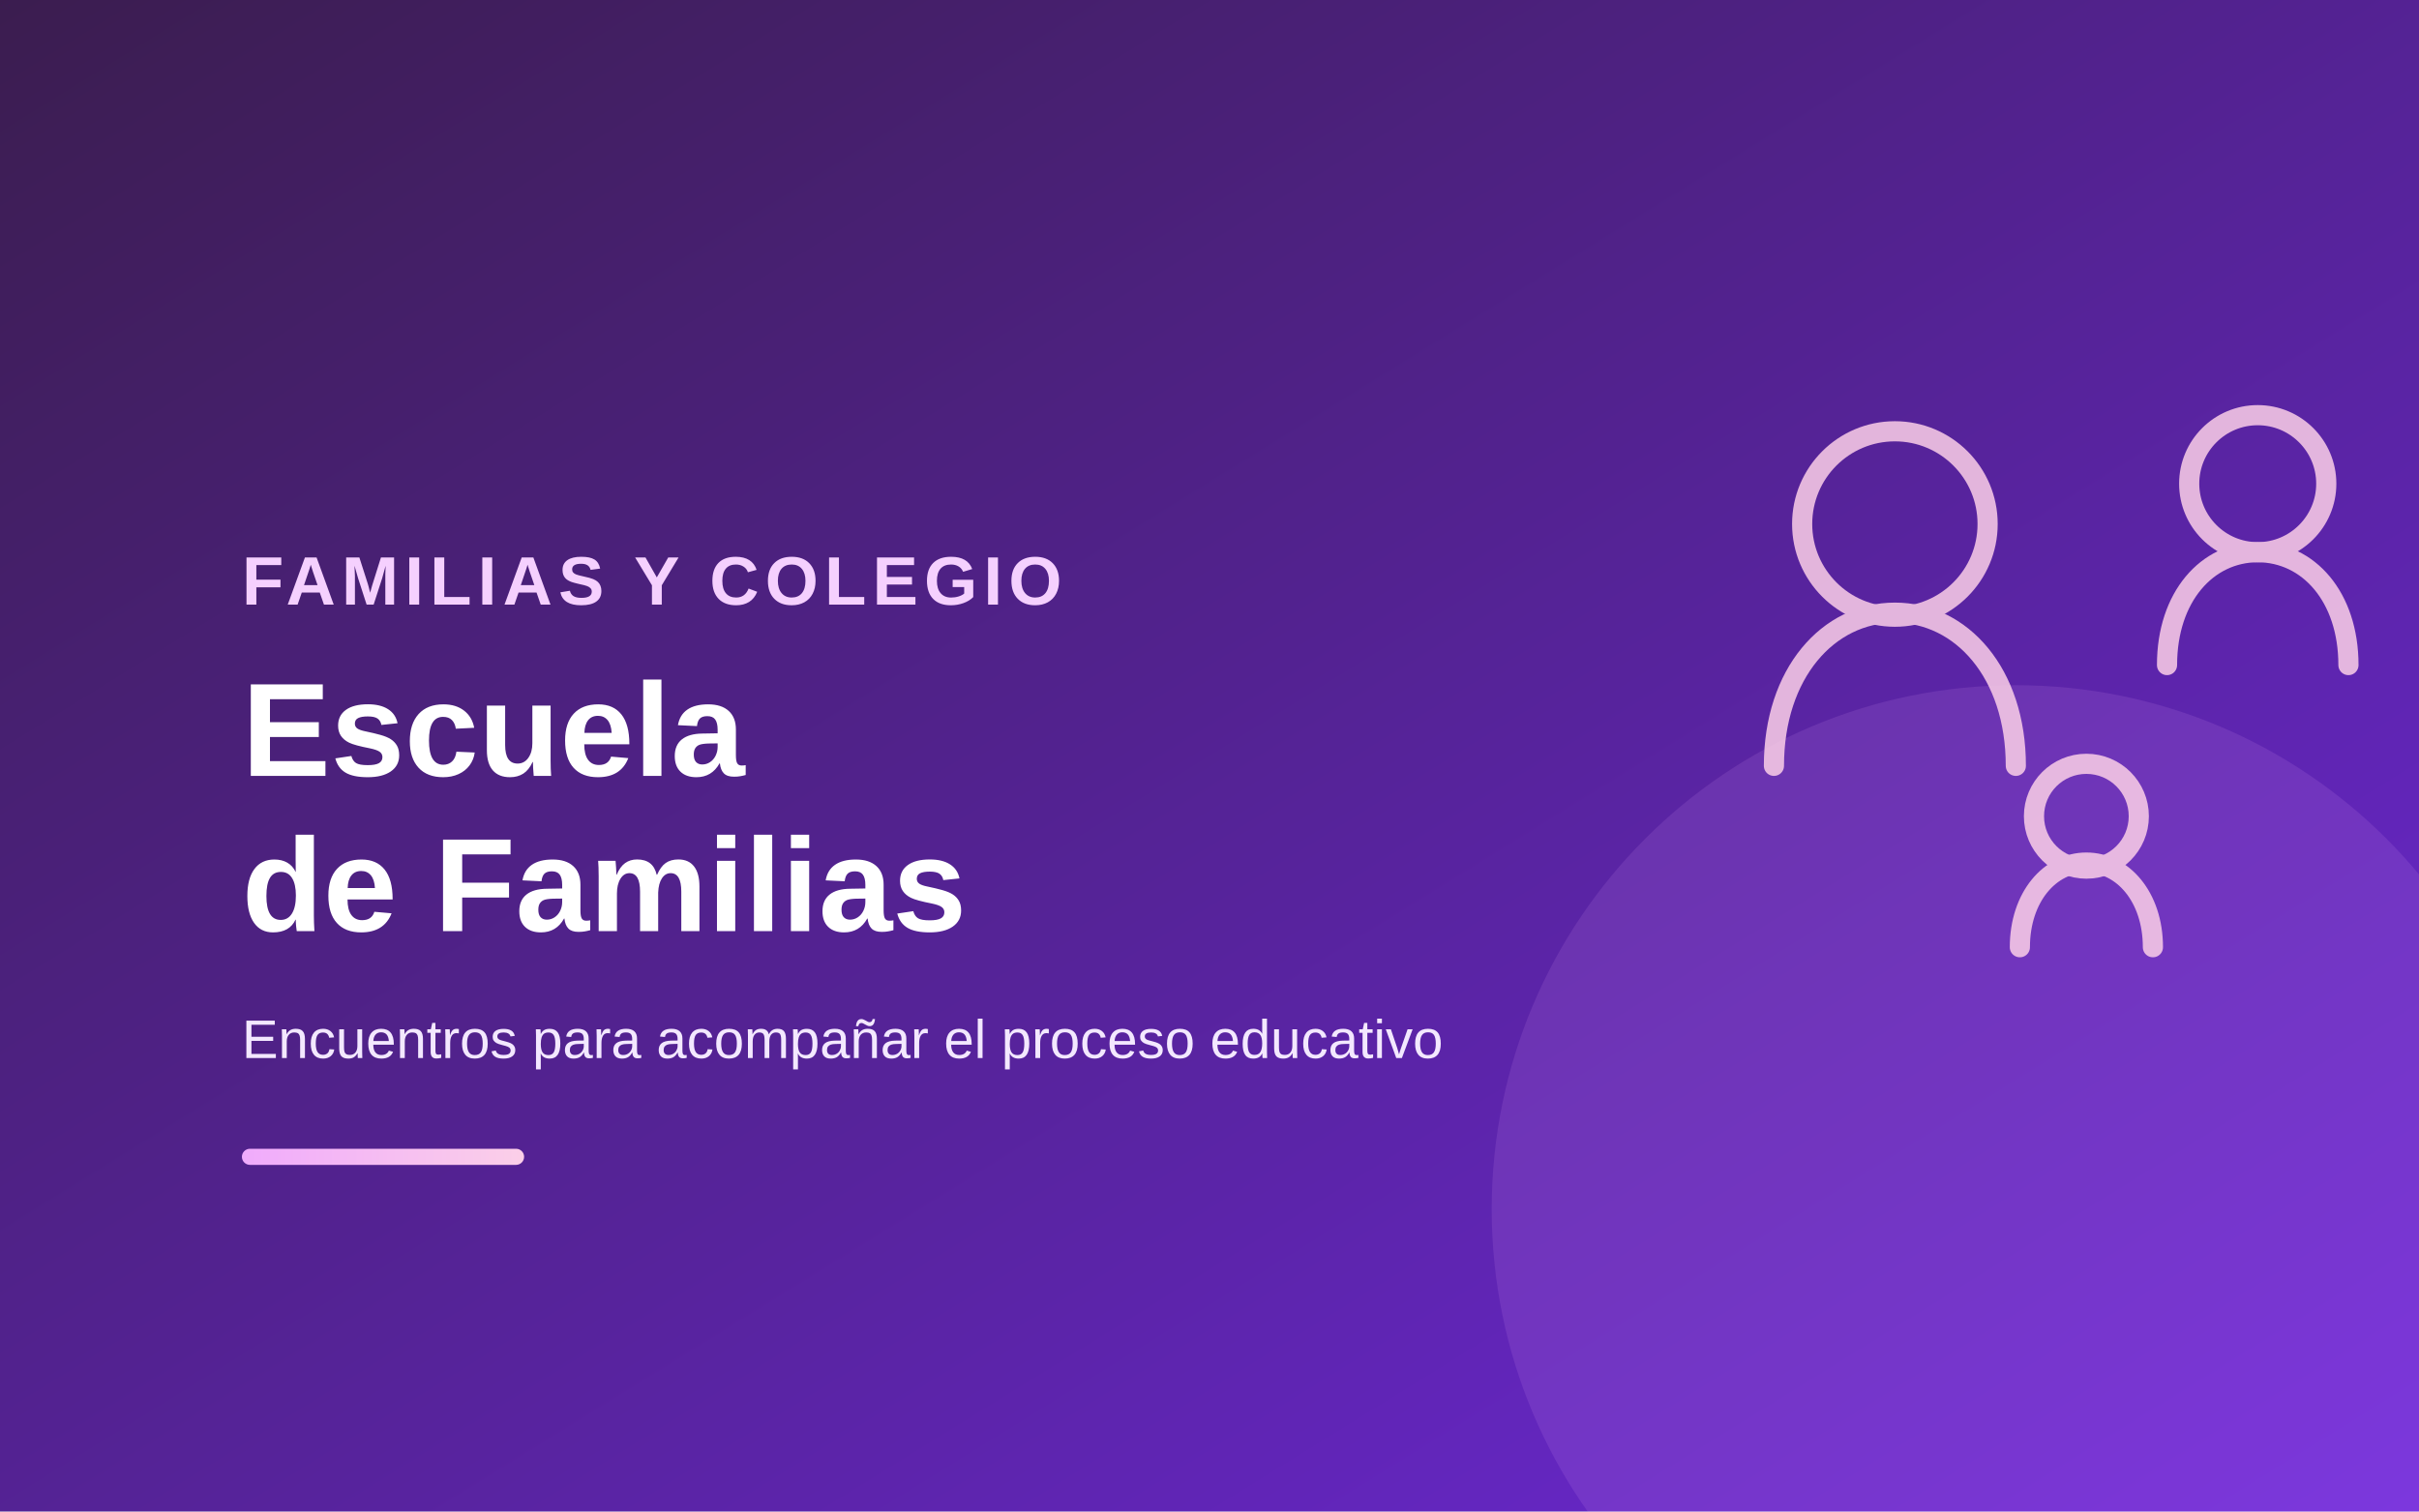
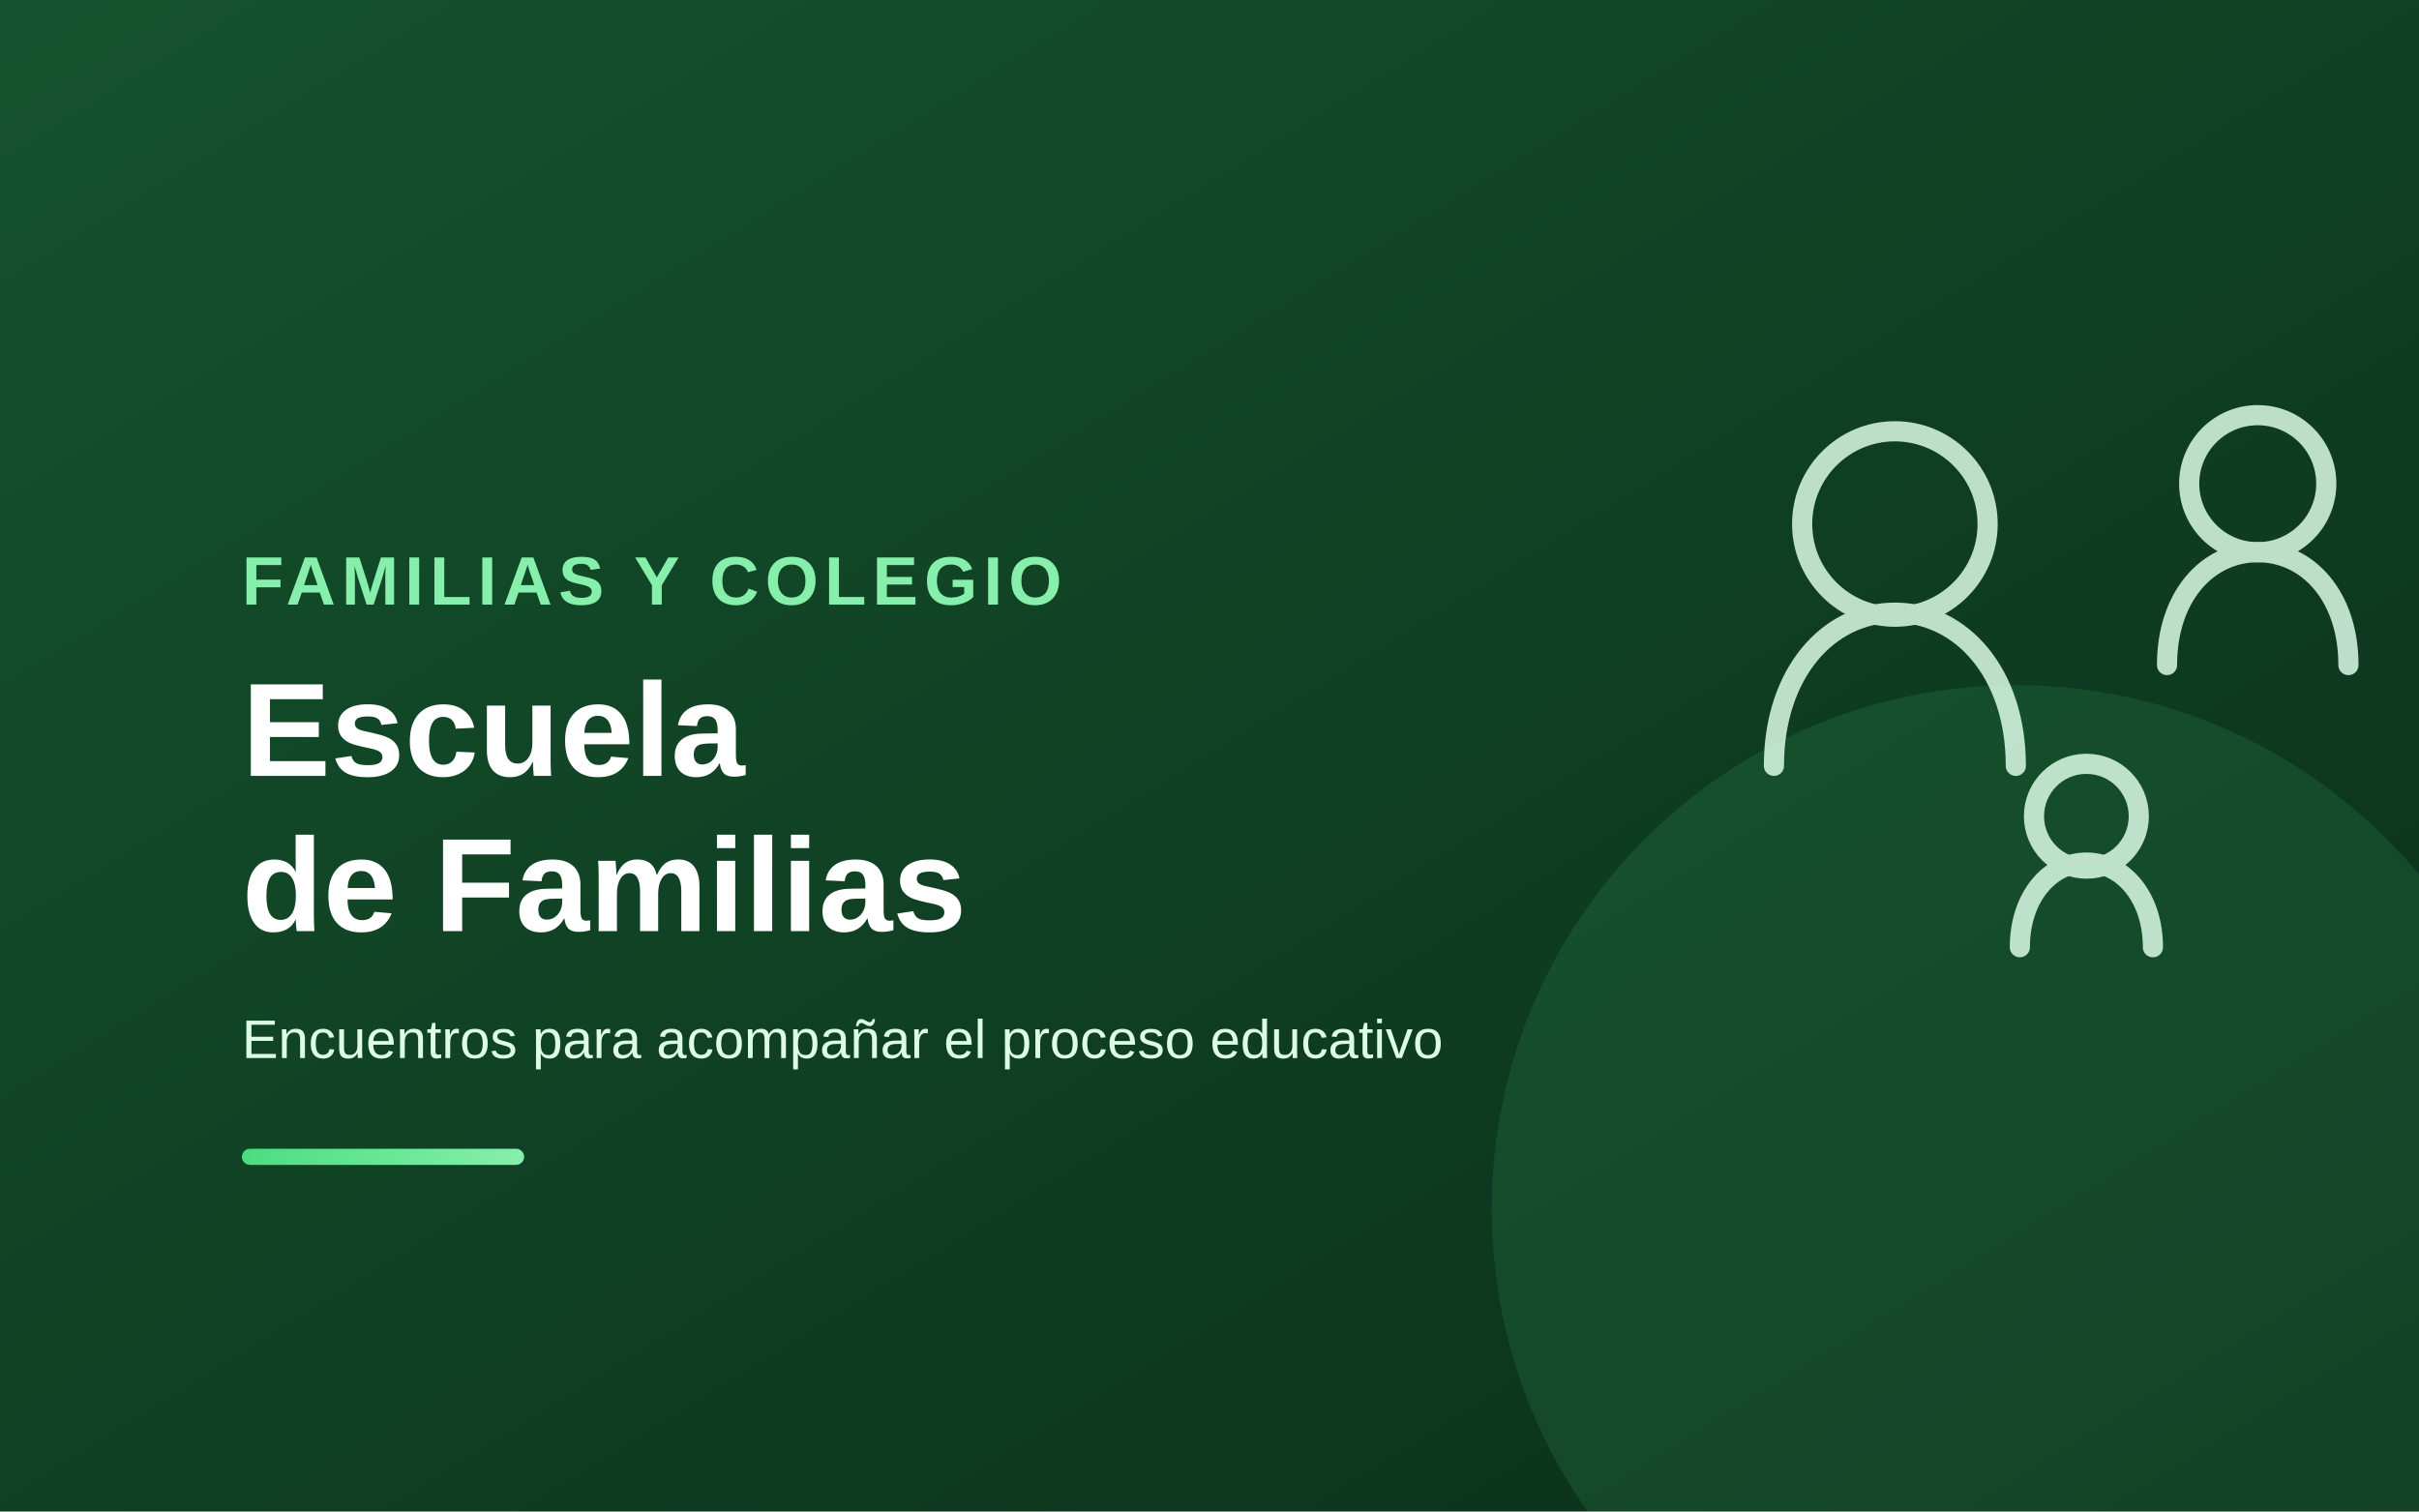
<svg xmlns="http://www.w3.org/2000/svg" viewBox="0 0 1200 750" role="img" aria-label="Escuela de Familias">
  <defs>
    <linearGradient id="bg" x1="0" y1="0" x2="1" y2="1">
-       <stop offset="0" stop-color="#3b1d4f" />
-       <stop offset="1" stop-color="#6d28d9" />
+       <stop offset="0" stop-color="#14532D" />
+       <stop offset="1" stop-color="#0B2E1A" />
    </linearGradient>
    <linearGradient id="accent" x1="0" y1="0" x2="1" y2="0">
-       <stop offset="0" stop-color="#f0abfc" />
-       <stop offset="1" stop-color="#fbcfe8" />
+       <stop offset="0" stop-color="#4ADE80" />
+       <stop offset="1" stop-color="#86EFAC" />
    </linearGradient>
  </defs>
  <rect width="1200" height="750" fill="url(#bg)" />
-   <circle cx="1000" cy="600" r="260" fill="#f0abfc" opacity="0.12" />
-   <g transform="translate(820 170)" fill="none" stroke="#fbcfe8" stroke-width="10" stroke-linecap="round" opacity="0.85">
+   <circle cx="1000" cy="600" r="260" fill="#4ADE80" opacity="0.12" />
+   <g transform="translate(820 170)" fill="none" stroke="#DCFCE7" stroke-width="10" stroke-linecap="round" opacity="0.85">
    <circle cx="120" cy="90" r="46" />
    <path d="M60 210 c0 -46 27 -76 60 -76 s60 30 60 76" />
    <circle cx="300" cy="70" r="34" />
    <path d="M255 160 c0 -34 20 -56 45 -56 s45 22 45 56" />
    <circle cx="215" cy="235" r="26" />
    <path d="M182 300 c0 -25 15 -42 33 -42 s33 17 33 42" />
  </g>
-   <text x="120" y="300" font-family="Segoe UI, Arial, sans-serif" font-size="34" font-weight="600" fill="#f5d0fe" letter-spacing="3">FAMILIAS Y COLEGIO</text>
+   <text x="120" y="300" font-family="Segoe UI, Arial, sans-serif" font-size="34" font-weight="600" fill="#86EFAC" letter-spacing="3">FAMILIAS Y COLEGIO</text>
  <text x="120" y="385" font-family="Segoe UI, Arial, sans-serif" font-size="66" font-weight="800" fill="#ffffff">Escuela</text>
  <text x="120" y="462" font-family="Segoe UI, Arial, sans-serif" font-size="66" font-weight="800" fill="#ffffff">de Familias</text>
-   <text x="120" y="525" font-family="Segoe UI, Arial, sans-serif" font-size="27" fill="#f3e8ff">Encuentros para acompañar el proceso educativo</text>
+   <text x="120" y="525" font-family="Segoe UI, Arial, sans-serif" font-size="27" fill="#DCFCE7">Encuentros para acompañar el proceso educativo</text>
  <rect x="120" y="570" width="140" height="8" rx="4" fill="url(#accent)" />
</svg>
